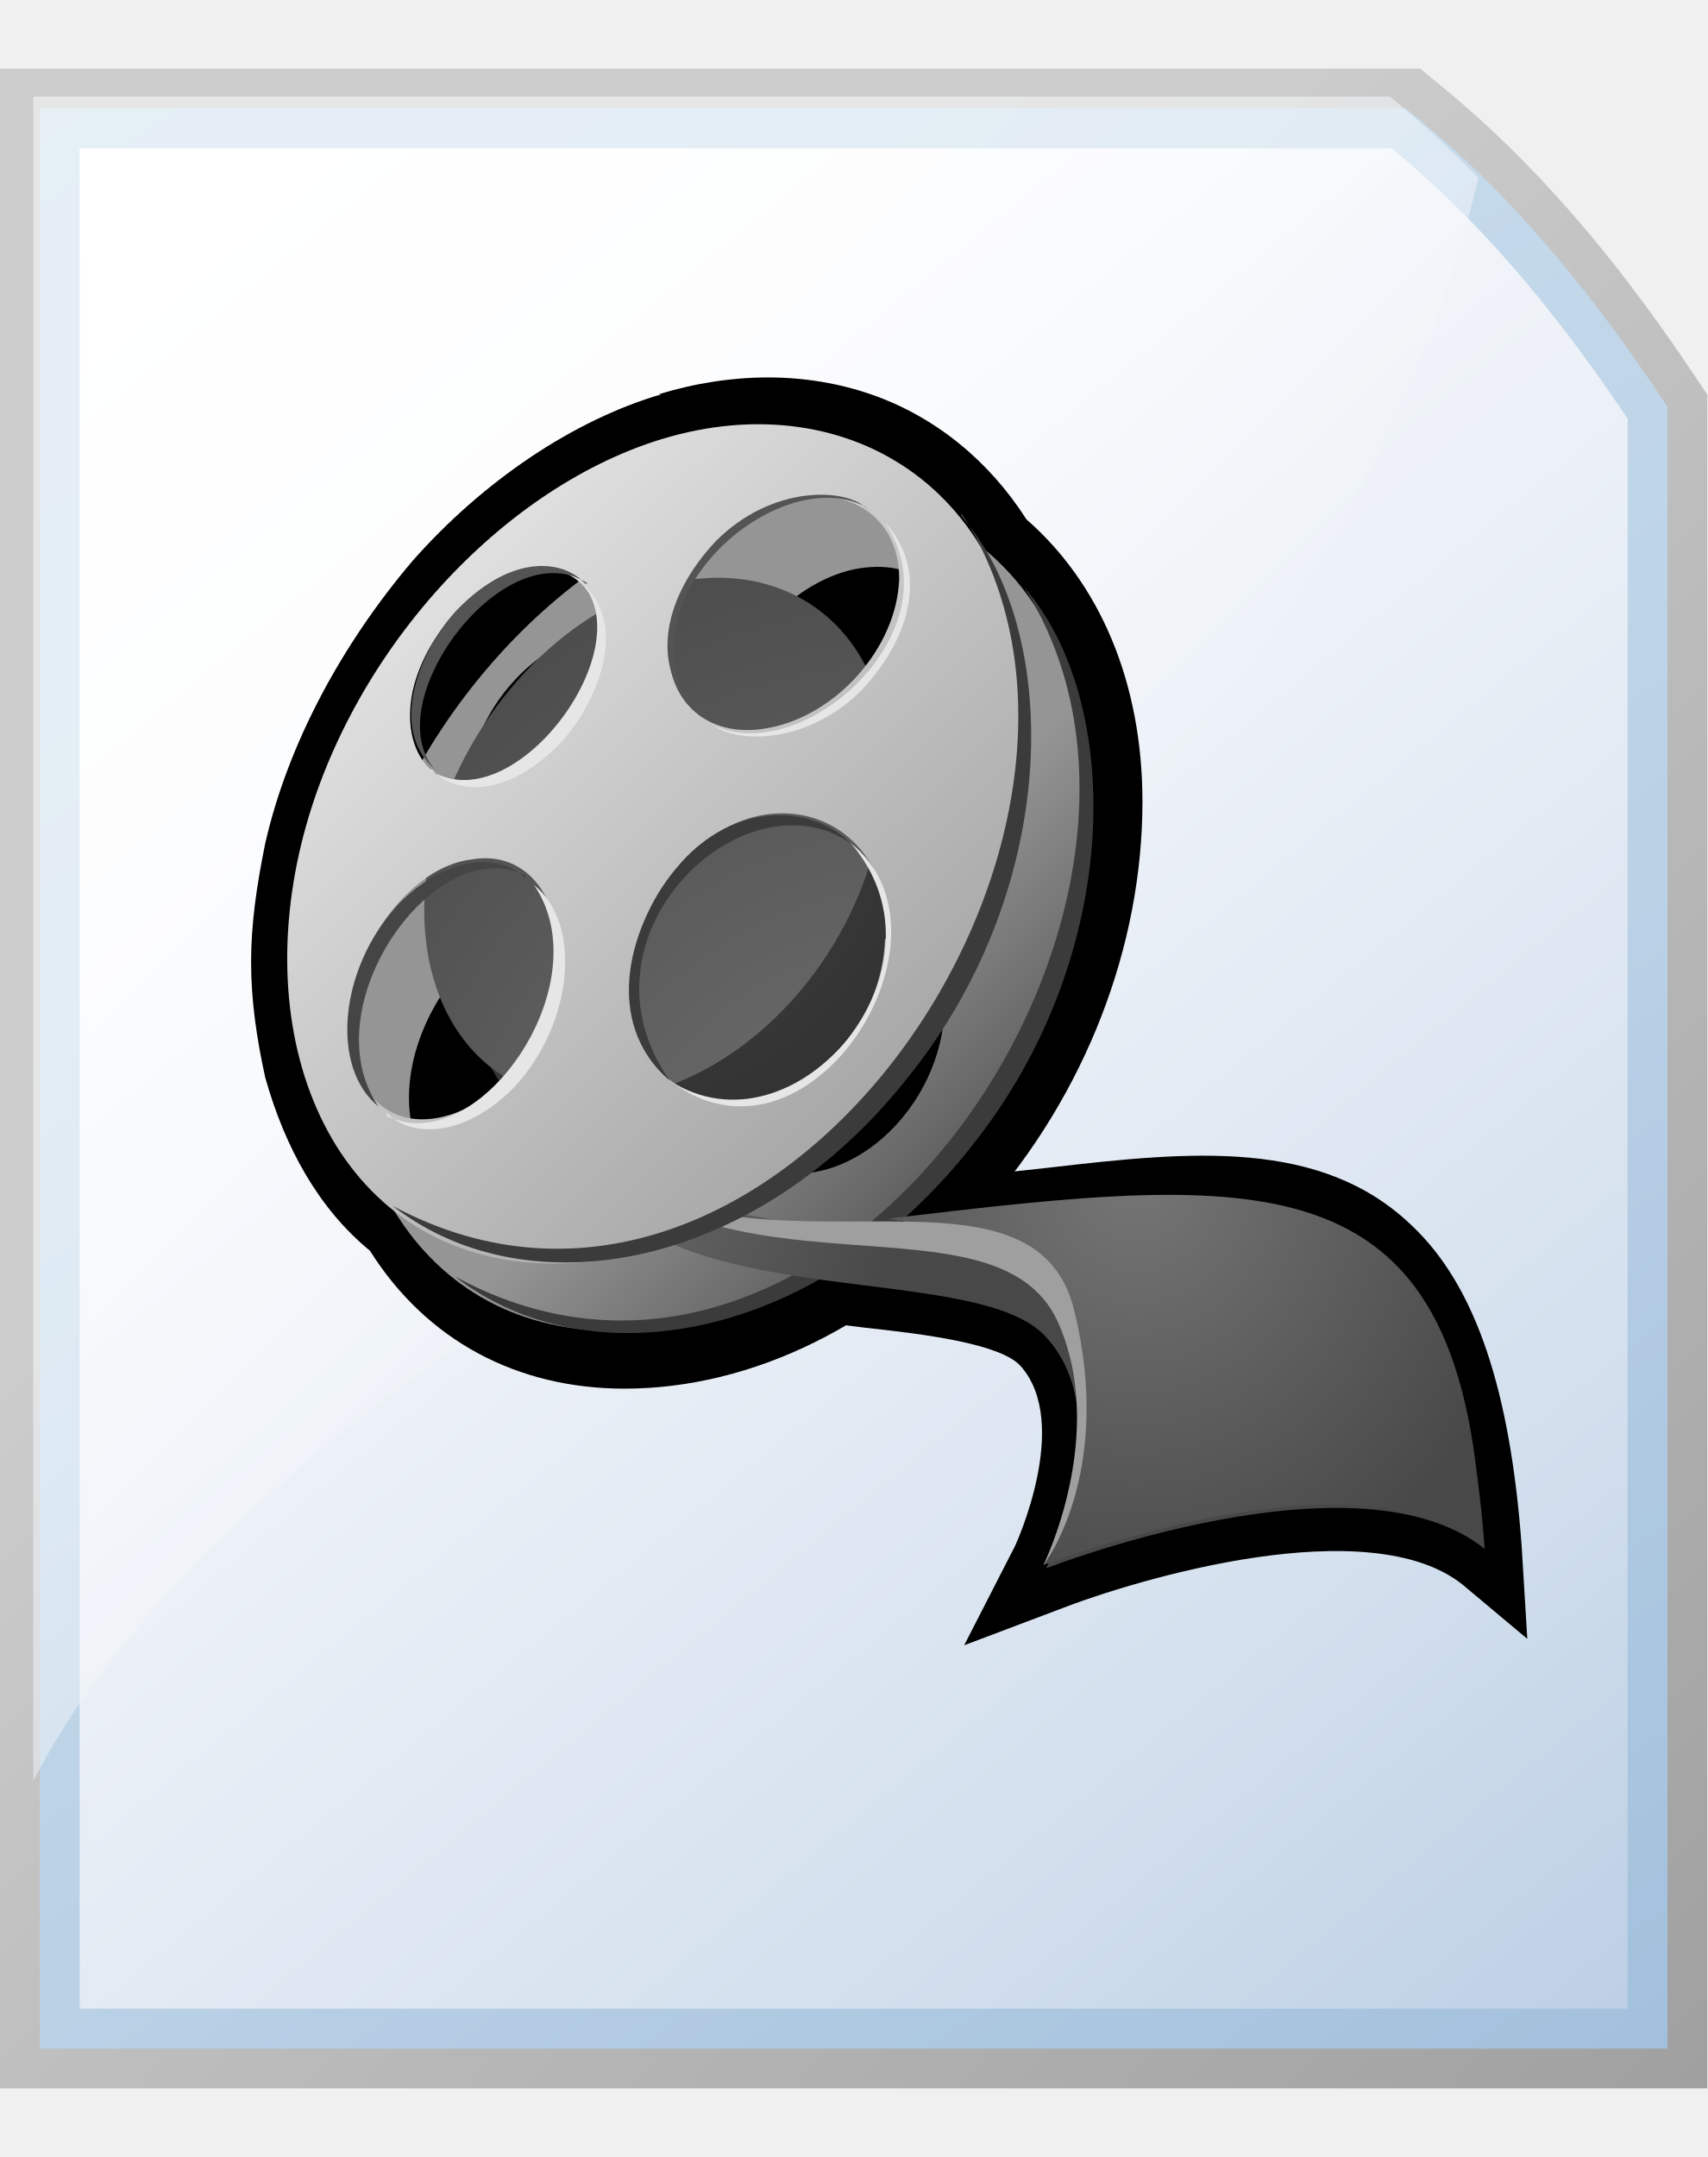
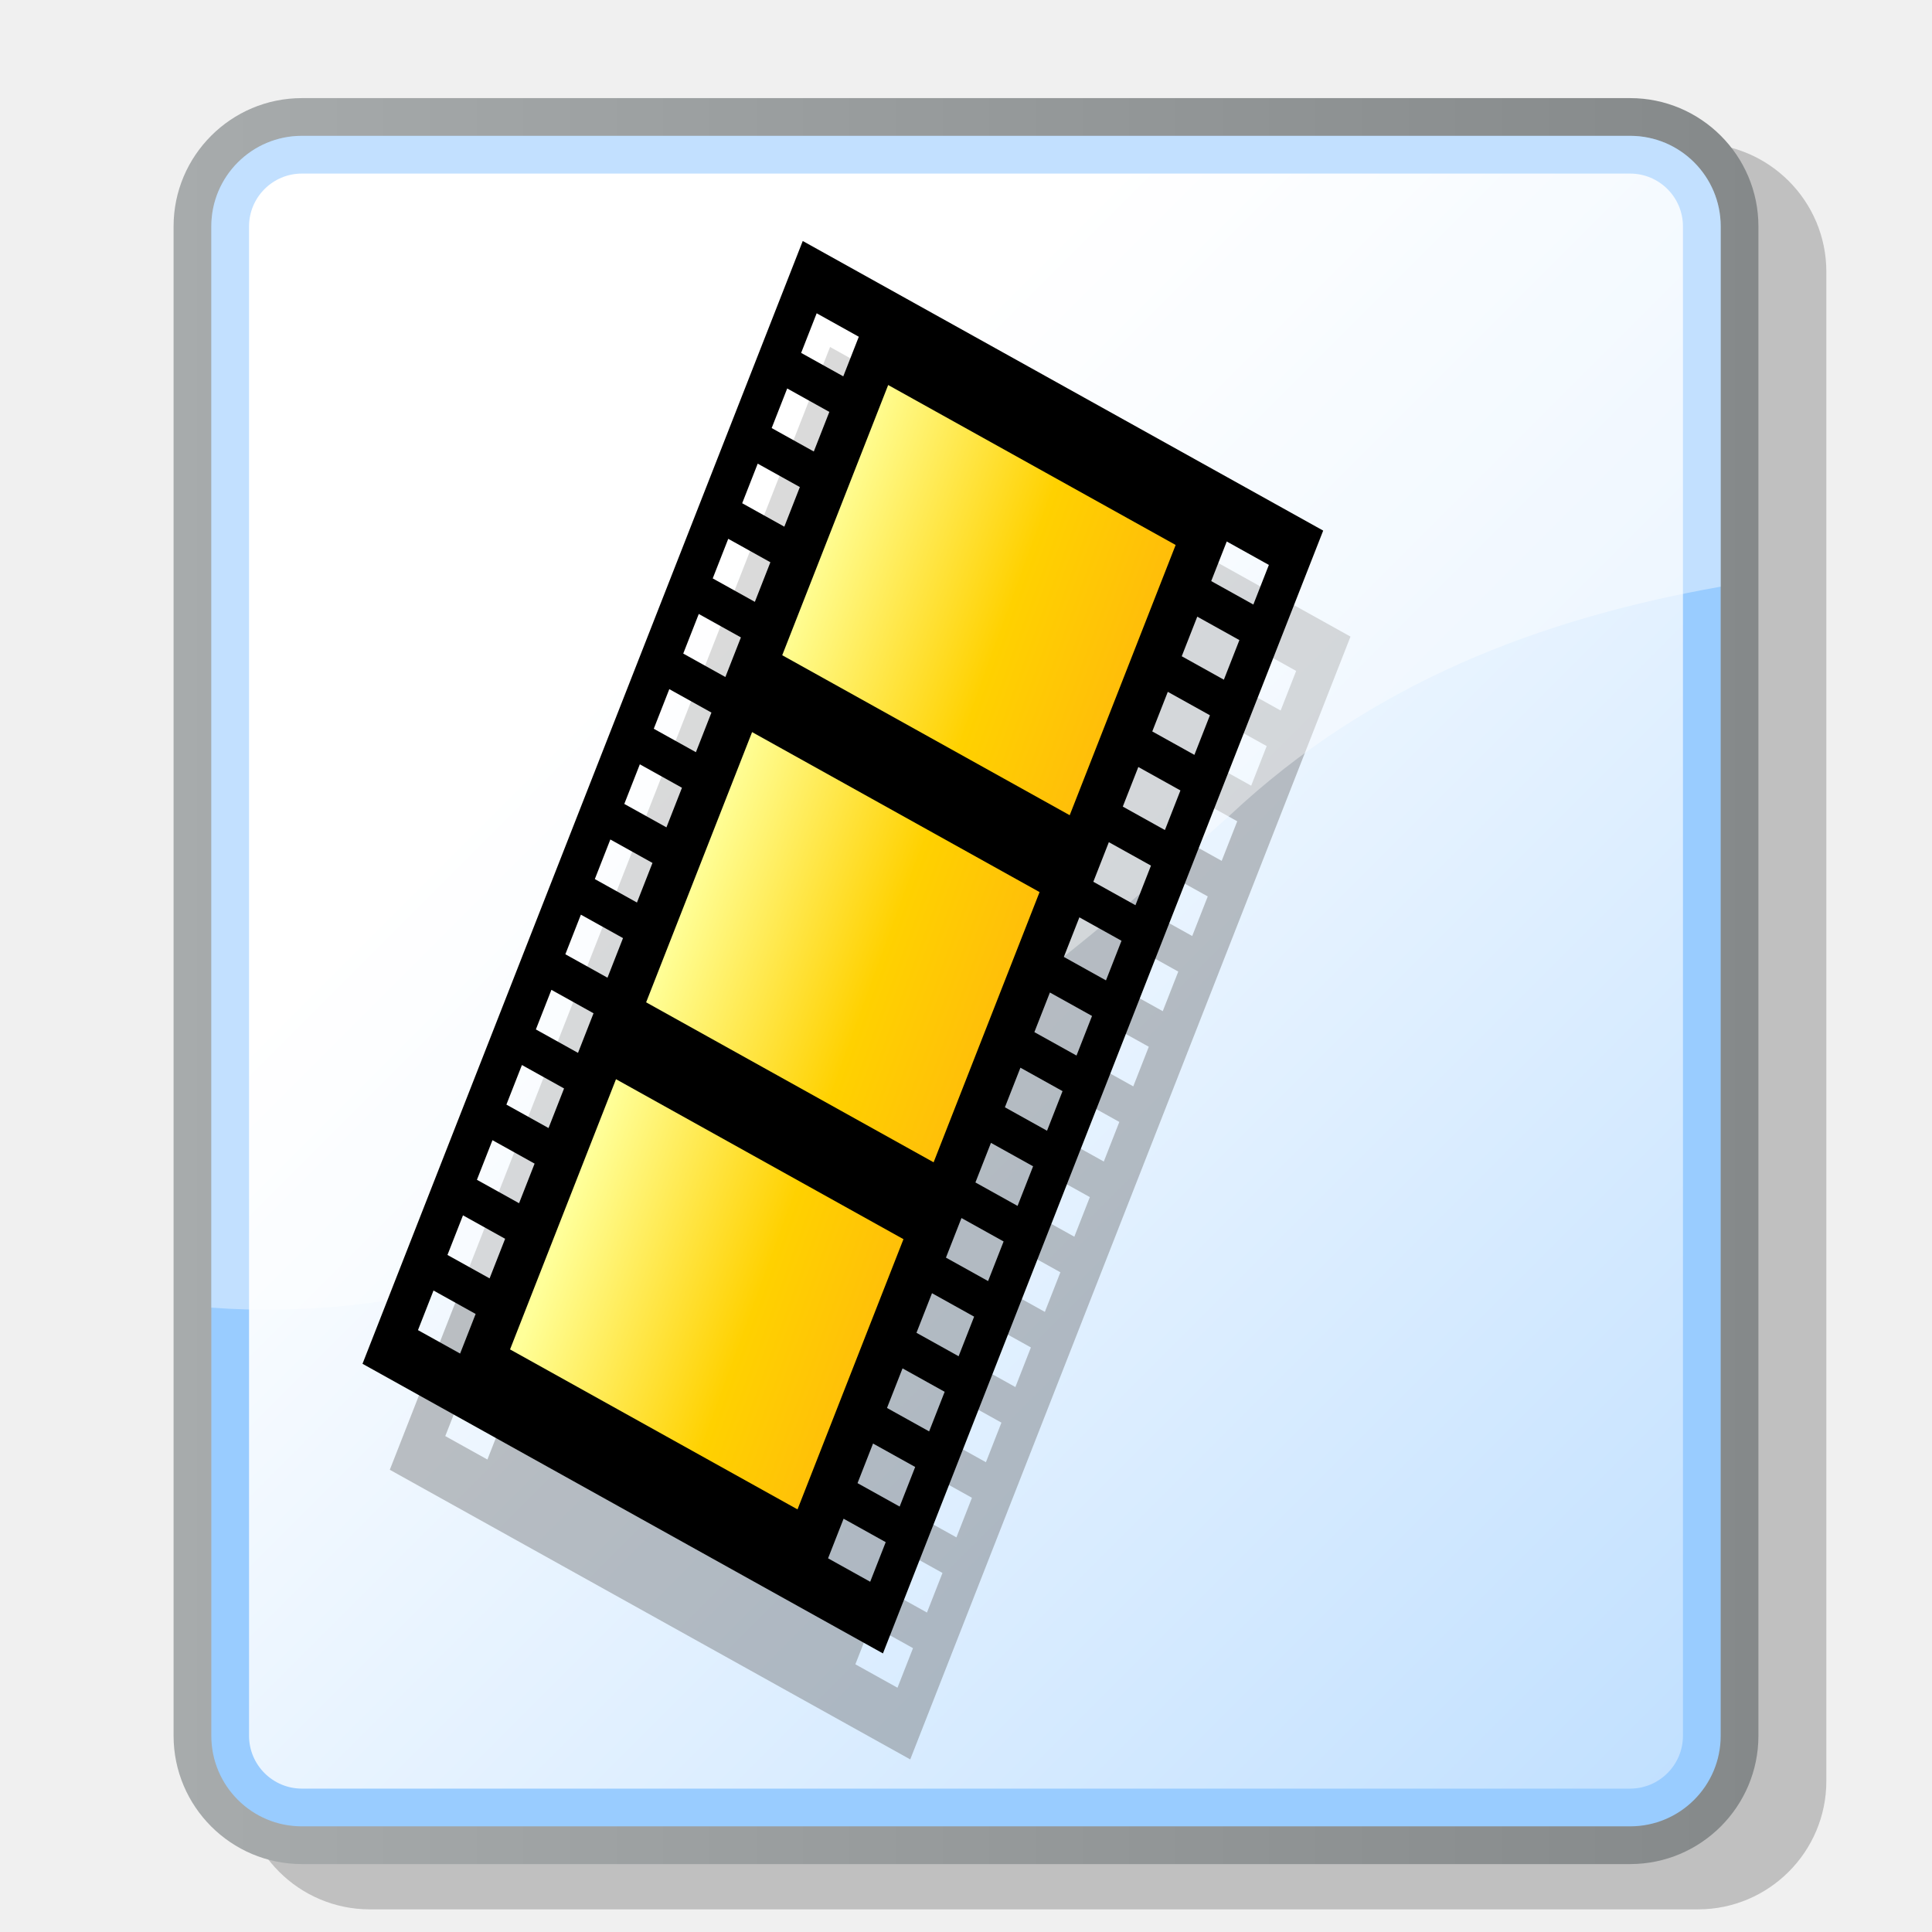
- <svg xmlns="http://www.w3.org/2000/svg" width="38pt" height="48pt" viewBox="0 0 204.755 242.183" style="overflow:visible;enable-background:new 0 0 204.755 242.183" xml:space="preserve" id="svg2555">
-   <defs id="defs2610">
-     <linearGradient id="XMLID_1_" gradientUnits="userSpaceOnUse" x1="227.95" y1="263.235" x2="60.817" y2="96.103">
-       <stop offset="0" style="stop-color:#999999" id="stop2558" />
-       <stop offset="1" style="stop-color:#CCCCCC" id="stop2559" />
+ <svg xmlns="http://www.w3.org/2000/svg" xmlns:ns1="&amp;ns_ai;" ns1:viewOrigin="178 524" ns1:rulerOrigin="-178 -268" ns1:pageBounds="178 524 434 268" width="48pt" height="48pt" viewBox="0 0 256 256" style="overflow:visible;enable-background:new 0 0 256 256" xml:space="preserve" id="svg153">
+   <defs id="defs218" />
+   <g id="Layer_3" ns1:layer="yes" ns1:dimmedPercent="50" ns1:rgbTrio="#4F00FFFF4F00" style="stroke:#000000;">
+     <path ns1:knockout="Off" style="opacity:0.2;stroke:none;" d="M49,19c-9.374,0-17,7.626-17,17v200c0,9.374,7.626,17,17,17h176c9.374,0,17-7.626,17-17    V36c0-9.374-7.626-17-17-17H49z" id="path156" />
+     <linearGradient id="XMLID_1_" gradientUnits="userSpaceOnUse" x1="23" y1="130" x2="233" y2="130">
+       <stop offset="0" style="stop-color:#A7ABAC" id="stop158" />
+       <stop offset="1" style="stop-color:#85898A" id="stop159" />
    </linearGradient>
-     <linearGradient id="XMLID_2_" gradientUnits="userSpaceOnUse" x1="3.394" y1="-0.884" x2="194.059" y2="268.449">
-       <stop offset="0" style="stop-color:#CCDEED" id="stop2565" />
-       <stop offset="0.276" style="stop-color:#C7DBEB" id="stop2566" />
-       <stop offset="0.586" style="stop-color:#BAD1E6" id="stop2567" />
-       <stop offset="0.91" style="stop-color:#A4C1DD" id="stop2568" />
-       <stop offset="1" style="stop-color:#9CBCDA" id="stop2569" />
+     <path ns1:knockout="Off" style="fill:url(#XMLID_1_);stroke:none;" d="M40,13c-9.374,0-17,7.626-17,17v200c0,9.374,7.626,17,17,17h176c9.374,0,17-7.626,17-17    V30c0-9.374-7.626-17-17-17H40z" id="path163" />
+     <path ns1:knockout="Off" style="fill:#99CCFF;stroke:none;" d="M28,230c0,6.627,5.373,12,12,12h176c6.627,0,12-5.373,12-12V30c0-6.627-5.373-12-12-12H40    c-6.627,0-12,5.373-12,12V230z" id="path164" />
+     <linearGradient id="XMLID_2_" gradientUnits="userSpaceOnUse" x1="84.503" y1="86.503" x2="321.502" y2="323.502">
+       <stop offset="0" style="stop-color:#FFFFFF" id="stop166" />
+       <stop offset="1" style="stop-color:#99CCFF" id="stop167" />
    </linearGradient>
-     <linearGradient id="XMLID_3_" gradientUnits="userSpaceOnUse" x1="3.712" y1="17.002" x2="186.379" y2="238.335">
-       <stop offset="0" style="stop-color:#FFFFFF" id="stop2575" />
-       <stop offset="0.223" style="stop-color:#FAFBFD" id="stop2576" />
-       <stop offset="0.499" style="stop-color:#EBF0F7" id="stop2577" />
-       <stop offset="0.801" style="stop-color:#D2DFED" id="stop2578" />
-       <stop offset="1" style="stop-color:#BDD0E5" id="stop2579" />
-     </linearGradient>
-     <linearGradient id="XMLID_4_" gradientUnits="userSpaceOnUse" x1="49.848" y1="68.408" x2="161.446" y2="180.006">
-       <stop offset="0" style="stop-color:#FFFFFF" id="stop2600" />
-       <stop offset="0.232" style="stop-color:#FAFCFD" id="stop2601" />
-       <stop offset="0.492" style="stop-color:#EDF2F8" id="stop2602" />
-       <stop offset="0.764" style="stop-color:#D7E2EF" id="stop2603" />
-       <stop offset="1" style="stop-color:#BDD0E5" id="stop2604" />
-     </linearGradient>
-   </defs>
-   <path style="font-size:12;fill:url(#XMLID_1_);" d="M168.618,0H0v242.183h204.755V39.088l-1.614-2.411    c-9.829-14.695-19.416-25.659-30.169-34.503L170.329,0H168.618z" id="path2563" />
-   <path style="font-size:12;fill:url(#XMLID_2_);" d="M166.906,4.775H4.775v232.633h195.206V40.538l-0.808-1.206    c-9.564-14.297-18.854-24.934-29.234-33.471l-1.321-1.087H166.906z" id="path2573" />
-   <path style="font-size:12;fill:url(#XMLID_3_);" d="M9.55,9.55c0,8.97,0,214.111,0,223.082c8.861,0,176.793,0,185.654,0    c0-9.022,0-187.817,0-190.644c-9.271-13.861-18.327-24.237-28.299-32.438C163.612,9.55,18.454,9.55,9.55,9.55z" id="path2583" />
-   <path style="font-size:12;opacity:0.5;fill:url(#XMLID_4_);" d="M64.162,146.834    c50.264-32.703,95.79-71.175,111.914-128.885c0.445-1.624,0.851-3.241,1.234-4.856c-3.024-3.116-6.115-5.983-9.306-8.646    l-1.313-1.095h-1.698H3.989v201.975C16.365,181.14,42.769,161.106,64.162,146.834z" id="path2608" />
-   <g id="Layer_x0020_3" style="fill-rule:nonzero;clip-rule:nonzero;fill:#E6E6E6;stroke:#000000;stroke-miterlimit:4;" transform="matrix(3.3937,0,0,3.84617,-20.1138,8.2797)">
-     <path style="fill:#000000;stroke:none;" d="M25,31.6c1.2,4.4,6.9,5,11.5,5.5c2.1,0.2,4.8,0.5,5.5,1.2c1.8,1.8-0.2,5.6-0.2,5.6L40,47l3.3-1.1c2.9-1,11-3.1,14.3-0.8l2.3,1.7l-0.2-2.9c-0.4-4.8-1.6-8.1-3.9-10c-3.2-2.7-7.8-2.3-12.7-1.8C38,32.6,32.1,33.2,27,30L24,28.2l0.9,3.3z" id="path4966" />
-     <path style="fill:#000000;stroke:none;" d="M29.3,8c-3.1,0.8-6.3,2.7-8.8,5.2c-2.5,2.6-4.4,5.7-5.2,8.8c-0.3,1.3-0.5,2.5-0.5,3.7c0,1.2,0.2,2.4,0.5,3.6c0.7,2.2,1.9,4.1,3.7,5.4c2,2.8,5.2,4.3,9,4.3c4.5,0,9.2-2,12.7-5.6c3.6-3.6,5.6-8.2,5.6-12.7c0-3.7-1.5-6.8-4.1-8.8    c-1.3-1.8-3.2-3.2-5.5-3.9c-2.3-0.7-4.9-0.7-7.5,0z" id="path4967" />
-     <linearGradient id="aigrd5" gradientUnits="userSpaceOnUse" x1="33.379" y1="26.736" x2="39.147" y2="33.361">
-       <stop offset="0" style="stop-color:#959595" id="stop4969" />
-       <stop offset="1" style="stop-color:#5B5B5B" id="stop4970" />
-     </linearGradient>
-     <path style="fill:url(#aigrd5);stroke:none;" d="M31.4,11.5c-5.9,1.6-11.3,7-12.8,12.9c-1.7,6.7,1.8,12.8,9,12.8c8.6,0,16.7-8.1,16.7-16.7c0-7.3-6.2-10.8-12.9-9z M27.7,28.3c-0.4,2.4-2.5,4.4-4.6,4.5c-2,0.1-3.1-1.7-2.6-3.9c0.5-2.1,2.3-4,4.2-4.2c2-0.3,3.3,1.3,3,3.5z M29.2,18.1    c-0.3,1.9-2.2,3.8-4.1,4.1c-1.8,0.3-2.9-1-2.5-2.8c0.4-1.7,2.1-3.4,3.8-3.8c1.8-0.4,3.1,0.7,2.8,2.5z M39.3,27.2c-0.1,2.6-2.5,5-5.1,5.1c-2.5,0.1-4.2-1.8-3.8-4.3c0.3-2.3,2.4-4.4,4.7-4.7c2.4-0.3,4.4,1.3,4.3,3.8z M39.8,16c-0.1,2.1-2.2,4.2-4.6,4.6    c-2.3,0.4-3.8-1-3.5-2.9c0.3-1.9,2.1-3.7,4.2-4.2c2.2-0.5,4,0.6,3.9,2.6z" id="path4971" />
-     <radialGradient id="aigrd6" cx="28.258" cy="19.892" r="10.881" fx="28.258" fy="19.892" gradientUnits="userSpaceOnUse">
-       <stop offset="0" style="stop-color:#454545" id="stop4973" />
-       <stop offset="1" style="stop-color:#333333" id="stop4974" />
-     </radialGradient>
-     <path style="fill:url(#aigrd6);stroke:none;" d="M38.8,21.2c0,5.3-5.1,10.4-10.5,10.4c-4.5,0-6.7-3.8-5.6-8c1-3.7,4.3-7.1,8-8c4.2-1.1,8.1,1.1,8.1,5.6z" id="path4975" />
-     <radialGradient id="aigrd7" cx="37.913" cy="36.582" r="26.97" fx="37.913" fy="36.582" gradientUnits="userSpaceOnUse">
-       <stop offset="0" style="stop-color:#767676" id="stop4977" />
-       <stop offset="1" style="stop-color:#484848" id="stop4978" />
-     </radialGradient>
-     <path style="fill:url(#aigrd7);stroke:none;" d="M37.2,19.6C37.2,25,32.1,30,26.8,30c-4.5,0-6.7-3.8-5.6-8c1-3.7,4.3-7.1,8-8c4.2-1.1,8.1,1.1,8.1,5.6z" id="path4979" />
-     <path style="fill:#3B3B3B;stroke:none;" d="M42.1,14c3.5,3.5,3.6,11.4-1.8,17.4c-5.4,6.1-13.5,7.4-18.3,4.1C35.5,42,49.3,23.9,42.1,14z" id="path4980" />
-     <radialGradient id="aigrd8" cx="24.097" cy="30.16" r="14.152" fx="24.097" fy="30.16" gradientUnits="userSpaceOnUse">
-       <stop offset="0" style="stop-color:#767676" id="stop4982" />
-       <stop offset="1" style="stop-color:#484848" id="stop4983" />
-     </radialGradient>
-     <path style="fill:url(#aigrd8);stroke:none;" d="M58.4,44c-4.5-3.2-15.5,0.6-15.5,0.6s2.6-4.7,0-7.2c-2.6-2.6-15-0.4-16.6-6.1c13.5,8.3,30.6-7.3,32.1,12.8z" id="path4984" />
-     <radialGradient id="aigrd9" cx="46.069" cy="32.14" r="14.432" fx="46.069" fy="32.14" gradientUnits="userSpaceOnUse">
-       <stop offset="0" style="stop-color:#767676" id="stop4986" />
-       <stop offset="1" style="stop-color:#484848" id="stop4987" />
-     </radialGradient>
-     <path style="fill:url(#aigrd9);stroke:none;" d="M58.3,43.9c-4.5-3.2-15.5,0.6-15.5,0.6s5.8-9.2-5.5-10.8c13.4-1.4,20.5-2.1,21,10.2z" id="path4988" />
-     <path style="fill:#9F9F9F;stroke:none;" d="M43.9,36.6c1.4,5.1-1.1,7.9-1.1,7.9s2.3-4.1,0.5-7.6c-2.2-4.2-12-0.3-17.1-5.7c5.3,5.3,16.2-0.2,17.7,5.4z" id="path4989" />
-     <linearGradient id="aigrd10" gradientUnits="userSpaceOnUse" x1="13.512" y1="4.345" x2="41.283" y2="35.939">
-       <stop offset="0" style="stop-color:#FFFFFF" id="stop4991" />
-       <stop offset="1" style="stop-color:#959595" id="stop4992" />
-     </linearGradient>
-     <path style="fill:url(#aigrd10);stroke:none;" d="M29.3,9.4c-5.9,1.6-11.3,7-12.8,12.9c-1.7,6.7,1.8,12.8,9,12.8c8.6,0,16.7-8.1,16.7-16.7c0-7.3-6.2-10.8-12.9-9z M25.6,26.1c-0.4,2.4-2.5,4.4-4.6,4.5c-2,0.1-3.1-1.7-2.6-3.9c0.5-2.1,2.3-4,4.2-4.2c2-0.3,3.3,1.3,3,3.5z M27.1,16    c-0.3,1.9-2.2,3.8-4.1,4.1c-1.8,0.3-2.9-1-2.5-2.8c0.4-1.7,2.1-3.4,3.8-3.8c1.8-0.4,3.1,0.7,2.8,2.5z M37.2,25c-0.1,2.6-2.5,5-5.1,5.1c-2.5,0.1-4.2-1.8-3.8-4.3c0.3-2.3,2.4-4.4,4.7-4.7c2.4-0.3,4.4,1.3,4.3,3.8z M37.7,13.8c-0.1,2.1-2.2,4.2-4.6,4.6    c-2.3,0.4-3.8-1-3.5-2.9c0.3-1.9,2.1-3.7,4.2-4.2c2.2-0.5,4,0.6,3.9,2.6z" id="path4993" />
-     <path style="fill:#3B3B3B;stroke:none;" d="M36,22c-1.5-1.3-4.2-1.2-6,0.6c-1.9,1.9-2.8,5-0.4,6.8C26,24.9,32.2,19.7,36,22z" id="path4994" />
-     <path style="stroke:none;" d="M29.6,29.4c4.9,3.3,10.5-4.5,6.4-7.4c3.8,3.9-2,9.9-6.4,7.4z" id="path4995" />
-     <path style="fill:#545454;stroke:none;" d="M26.6,13.9c-0.7-0.7-2.5-1-4.5,0.8c-1.3,1.2-2.5,3.7-0.8,5c-2.1-2.1,2.5-7.5,5.4-5.8z" id="path4996" />
-     <path style="stroke:none;" d="M21.2,19.7c0.7,0.7,2.5,1,4.5-0.8c1.3-1.2,2.5-3.7,0.8-5c2.1,2.1-2.5,7.5-5.4,5.8z" id="path4997" />
-     <path style="fill:#454545;stroke:none;" d="M24.5,23.1c-0.7-0.7-2.6-0.9-4.5,0.8c-2.1,2-2.4,5.1-0.7,6.3c-2.4-3.1,2-8.6,5.2-7.2z" id="path4998" />
-     <path style="stroke:none;" d="M19.6,30.4c0.7,0.7,2.6,0.9,4.5-0.8c2.1-2,2.4-5.1,0.7-6.3c2.4,3.1-2,8.6-5.2,7.2z" id="path4999" />
-     <path style="fill:#545454;stroke:none;" d="M36.6,11.6c-0.7-0.7-3.4-0.8-5.4,1c-1.8,1.7-2.3,3.8-0.8,5.2c-2.6-3.4,3-7.7,6.1-6.3z" id="path5000" />
-     <path style="stroke:none;" d="M31,18.2c0.7,0.7,3.4,0.8,5.4-1c1.8-1.7,2.3-3.8,0.8-5.2c2.6,3.4-3,7.7-6.1,6.3z" id="path5001" />
-     <path style="fill:#3B3B3B;stroke:none;" d="M39.9,11.8c3.5,3.5,3.6,11.4-1.8,17.4c-5.4,6.1-13.5,7.4-18.3,4.1c13.5,6.4,27.4-11.7,20.1-21.6z" id="path5002" />
+     <path ns1:knockout="Off" style="fill:url(#XMLID_2_);stroke:none;" d="M40,23c-3.859,0-7,3.14-7,7v200c0,3.859,3.141,7,7,7h176c3.859,0,7-3.141,7-7V30    c0-3.86-3.141-7-7-7H40z" id="path171" />
+     <g style="opacity:0.4;" id="g172">
+       <g ns1:knockout="Off" id="g173">
+         <g id="g174">
+           <path ns1:knockout="Off" style="fill:#666666;stroke:none;" d="M109.986,45.976L51.651,194.753l68.961,38.377l58.335-148.778L109.986,45.976z        M111.83,55.555l5.583,3.109l-2.058,5.248l-5.583-3.108L111.83,55.555z M64.584,193.396l-5.583-3.107l2.058-5.247l5.583,3.107       L64.584,193.396z M68.49,183.437l-5.582-3.106l2.057-5.248l5.583,3.107L68.49,183.437z M72.396,173.476l-5.583-3.106       l2.059-5.248l5.583,3.107L72.396,173.476z M76.302,163.516l-5.583-3.107l2.057-5.246l5.583,3.106L76.302,163.516z        M80.207,153.555l-5.583-3.106l2.058-5.247l5.582,3.106L80.207,153.555z M84.112,143.594l-5.583-3.106l2.058-5.246l5.582,3.105       L84.112,143.594z M88.018,133.634l-5.583-3.106l2.057-5.248l5.583,3.108L88.018,133.634z M91.923,123.673l-5.583-3.105       l2.058-5.248l5.583,3.106L91.923,123.673z M95.829,113.712l-5.583-3.106l2.058-5.248l5.583,3.106L95.829,113.712z        M99.734,103.752l-5.583-3.107l2.058-5.247l5.583,3.106L99.734,103.752z M103.639,93.791l-5.583-3.106l2.058-5.247l5.582,3.108       L103.639,93.791z M107.544,83.831l-5.583-3.107l2.057-5.245l5.584,3.103L107.544,83.831z M105.867,70.765l2.058-5.248       l5.583,3.107l-2.058,5.246L105.867,70.765z M118.922,223.634l-5.582-3.105l2.057-5.248l5.581,3.106L118.922,223.634z        M122.827,213.672l-5.582-3.105l2.056-5.247l5.583,3.105L122.827,213.672z M126.732,203.713l-5.583-3.107l2.058-5.246       l5.581,3.105L126.732,203.713z M130.64,193.752l-5.584-3.107l2.056-5.245l5.583,3.106L130.64,193.752z M134.544,183.792       l-5.584-3.107l2.058-5.246l5.582,3.105L134.544,183.792z M138.449,173.833l-5.583-3.108l2.058-5.246l5.583,3.105       L138.449,173.833z M142.354,163.871l-5.583-3.107l2.058-5.246l5.581,3.105L142.354,163.871z M146.26,153.91l-5.583-3.106       l2.058-5.247l5.582,3.106L146.26,153.91z M150.164,143.949l-5.582-3.107l2.059-5.246l5.581,3.105L150.164,143.949z        M154.071,133.988l-5.583-3.106l2.058-5.247l5.581,3.106L154.071,133.988z M157.975,124.029l-5.581-3.109l2.059-5.245       l5.58,3.106L157.975,124.029z M161.881,114.068l-5.581-3.106l2.057-5.246l5.583,3.105L161.881,114.068z M165.787,104.108       l-5.583-3.106l2.058-5.248l5.581,3.107L165.787,104.108z M164.109,91.041l2.059-5.248l5.581,3.107l-2.057,5.248L164.109,91.041       z" id="path175" />
+         </g>
+       </g>
+       <g id="g176">
+         <path ns1:knockout="Off" style="fill:#666666;stroke:none;" d="M123.332,178.24l-14.039,35.805l-38.091-21.197l14.039-35.805L123.332,178.24z" id="path177" />
+         <path ns1:knockout="Off" style="fill:#666666;stroke:none;" d="M141.365,132.249l-14.039,35.805l-38.093-21.197l14.04-35.806L141.365,132.249z" id="path178" />
+         <path ns1:knockout="Off" style="fill:#666666;stroke:none;" d="M159.397,86.256l-14.038,35.808l-38.093-21.199l14.039-35.805L159.397,86.256z" id="path179" />
+       </g>
+     </g>
+     <path ns1:knockout="Off" style="opacity:0.4;fill:#FFFFFF;stroke:none;" d="M163,108c18.593-17.431,40.938-26.006,65-30.265V30c0-6.627-5.373-12-12-12H40    c-6.627,0-12,5.373-12,12v143.268C77.582,177.009,124.478,142.51,163,108z" id="path180" />
+     <g ns1:knockout="Off" id="g181">
+       <g id="g182">
+         <path ns1:knockout="Off" style="stroke:none;" d="M106.369,31.933L48.034,180.709l68.961,38.377L175.33,70.308L106.369,31.933z       M108.213,41.512l5.583,3.109l-2.058,5.248l-5.583-3.108L108.213,41.512z M60.967,179.354l-5.583-3.107l2.058-5.247l5.583,3.107      L60.967,179.354z M64.873,169.393l-5.582-3.106l2.057-5.248l5.583,3.107L64.873,169.393z M68.779,159.433l-5.584-3.106      l2.059-5.248l5.583,3.107L68.779,159.433z M72.684,149.472l-5.583-3.106l2.057-5.246l5.583,3.106L72.684,149.472z       M76.589,139.512l-5.583-3.107l2.058-5.247l5.582,3.106L76.589,139.512z M80.495,129.551l-5.583-3.106l2.058-5.247l5.582,3.106      L80.495,129.551z M84.4,119.59l-5.583-3.107l2.057-5.247l5.583,3.107L84.4,119.59z M88.306,109.629l-5.583-3.105l2.058-5.248      l5.583,3.106L88.306,109.629z M92.211,99.669l-5.583-3.106l2.058-5.248l5.583,3.106L92.211,99.669z M96.116,89.709l-5.583-3.108      l2.058-5.247l5.583,3.106L96.116,89.709z M100.022,79.749l-5.583-3.107l2.058-5.247l5.582,3.108L100.022,79.749z       M103.927,69.788l-5.583-3.107l2.057-5.245l5.583,3.103L103.927,69.788z M102.25,56.721l2.058-5.247l5.583,3.107l-2.058,5.246      L102.25,56.721z M115.305,209.591l-5.582-3.106l2.057-5.248l5.581,3.107L115.305,209.591z M119.209,199.629l-5.582-3.105      l2.056-5.247l5.583,3.105L119.209,199.629z M123.115,189.669l-5.582-3.107l2.058-5.245l5.581,3.104L123.115,189.669z       M127.022,179.709l-5.584-3.107l2.056-5.246l5.583,3.107L127.022,179.709z M130.927,169.748l-5.584-3.106l2.058-5.246      l5.582,3.104L130.927,169.748z M134.832,159.789l-5.583-3.108l2.058-5.246l5.583,3.105L134.832,159.789z M138.737,149.828      l-5.583-3.107l2.058-5.246l5.581,3.105L138.737,149.828z M142.643,139.866l-5.583-3.105l2.058-5.247l5.582,3.105      L142.643,139.866z M146.547,129.906l-5.582-3.108l2.059-5.246l5.581,3.105L146.547,129.906z M150.454,119.945l-5.583-3.106      l2.057-5.247l5.582,3.106L150.454,119.945z M154.357,109.986l-5.582-3.108l2.059-5.246l5.58,3.106L154.357,109.986z       M158.264,100.025l-5.582-3.106l2.058-5.247l5.582,3.105L158.264,100.025z M162.169,90.064l-5.582-3.107l2.058-5.247      l5.581,3.106L162.169,90.064z M160.492,76.997l2.059-5.247l5.581,3.106l-2.057,5.248L160.492,76.997z" id="path183" />
+       </g>
+     </g>
+     <g id="g184">
+       <linearGradient id="XMLID_3_" gradientUnits="userSpaceOnUse" x1="198.388" y1="-73.849" x2="199.442" y2="-21.844" gradientTransform="matrix(0.3444 -0.8784 0.9345 0.5201 75.6757 374.2173)">
+         <stop offset="0" style="stop-color:#FFFF99" id="stop186" />
+         <stop offset="0.5" style="stop-color:#FFD100" id="stop187" />
+         <stop offset="1" style="stop-color:#FFB30F" id="stop188" />
+       </linearGradient>
+       <path ns1:knockout="Off" style="fill:url(#XMLID_3_);stroke:none;" d="M119.714,164.197l-14.039,35.805l-38.091-21.198l14.039-35.805L119.714,164.197z" id="path194" />
+       <linearGradient id="XMLID_4_" gradientUnits="userSpaceOnUse" x1="250.726" y1="-74.91" x2="251.78" y2="-22.903" gradientTransform="matrix(0.3444 -0.8784 0.9345 0.5201 75.6757 374.2173)">
+         <stop offset="0" style="stop-color:#FFFF99" id="stop196" />
+         <stop offset="0.5" style="stop-color:#FFD100" id="stop197" />
+         <stop offset="1" style="stop-color:#FFB30F" id="stop198" />
+       </linearGradient>
+       <path ns1:knockout="Off" style="fill:url(#XMLID_4_);stroke:none;" d="M137.748,118.206l-14.039,35.805l-38.093-21.198l14.04-35.806L137.748,118.206z" id="path204" />
+       <linearGradient id="XMLID_5_" gradientUnits="userSpaceOnUse" x1="303.062" y1="-75.969" x2="304.116" y2="-23.964" gradientTransform="matrix(0.3444 -0.8784 0.9345 0.5201 75.6757 374.2173)">
+         <stop offset="0" style="stop-color:#FFFF99" id="stop206" />
+         <stop offset="0.5" style="stop-color:#FFD100" id="stop207" />
+         <stop offset="1" style="stop-color:#FFB30F" id="stop208" />
+       </linearGradient>
+       <path ns1:knockout="Off" style="fill:url(#XMLID_5_);stroke:none;" d="M155.78,72.212l-14.038,35.808l-38.093-21.199l14.039-35.805L155.78,72.212z" id="path214" />
+     </g>
+   </g>
+   <g id="Layer_2" ns1:layer="yes" ns1:editable="no" ns1:dimmedPercent="50" ns1:rgbTrio="#FFFF4F004F00" style="stroke:#000000;">
+     <path ns1:knockout="Off" style="fill:none;stroke:none;" d="M256,256H0V0h256V256z" id="path216" />
  </g>
</svg>
